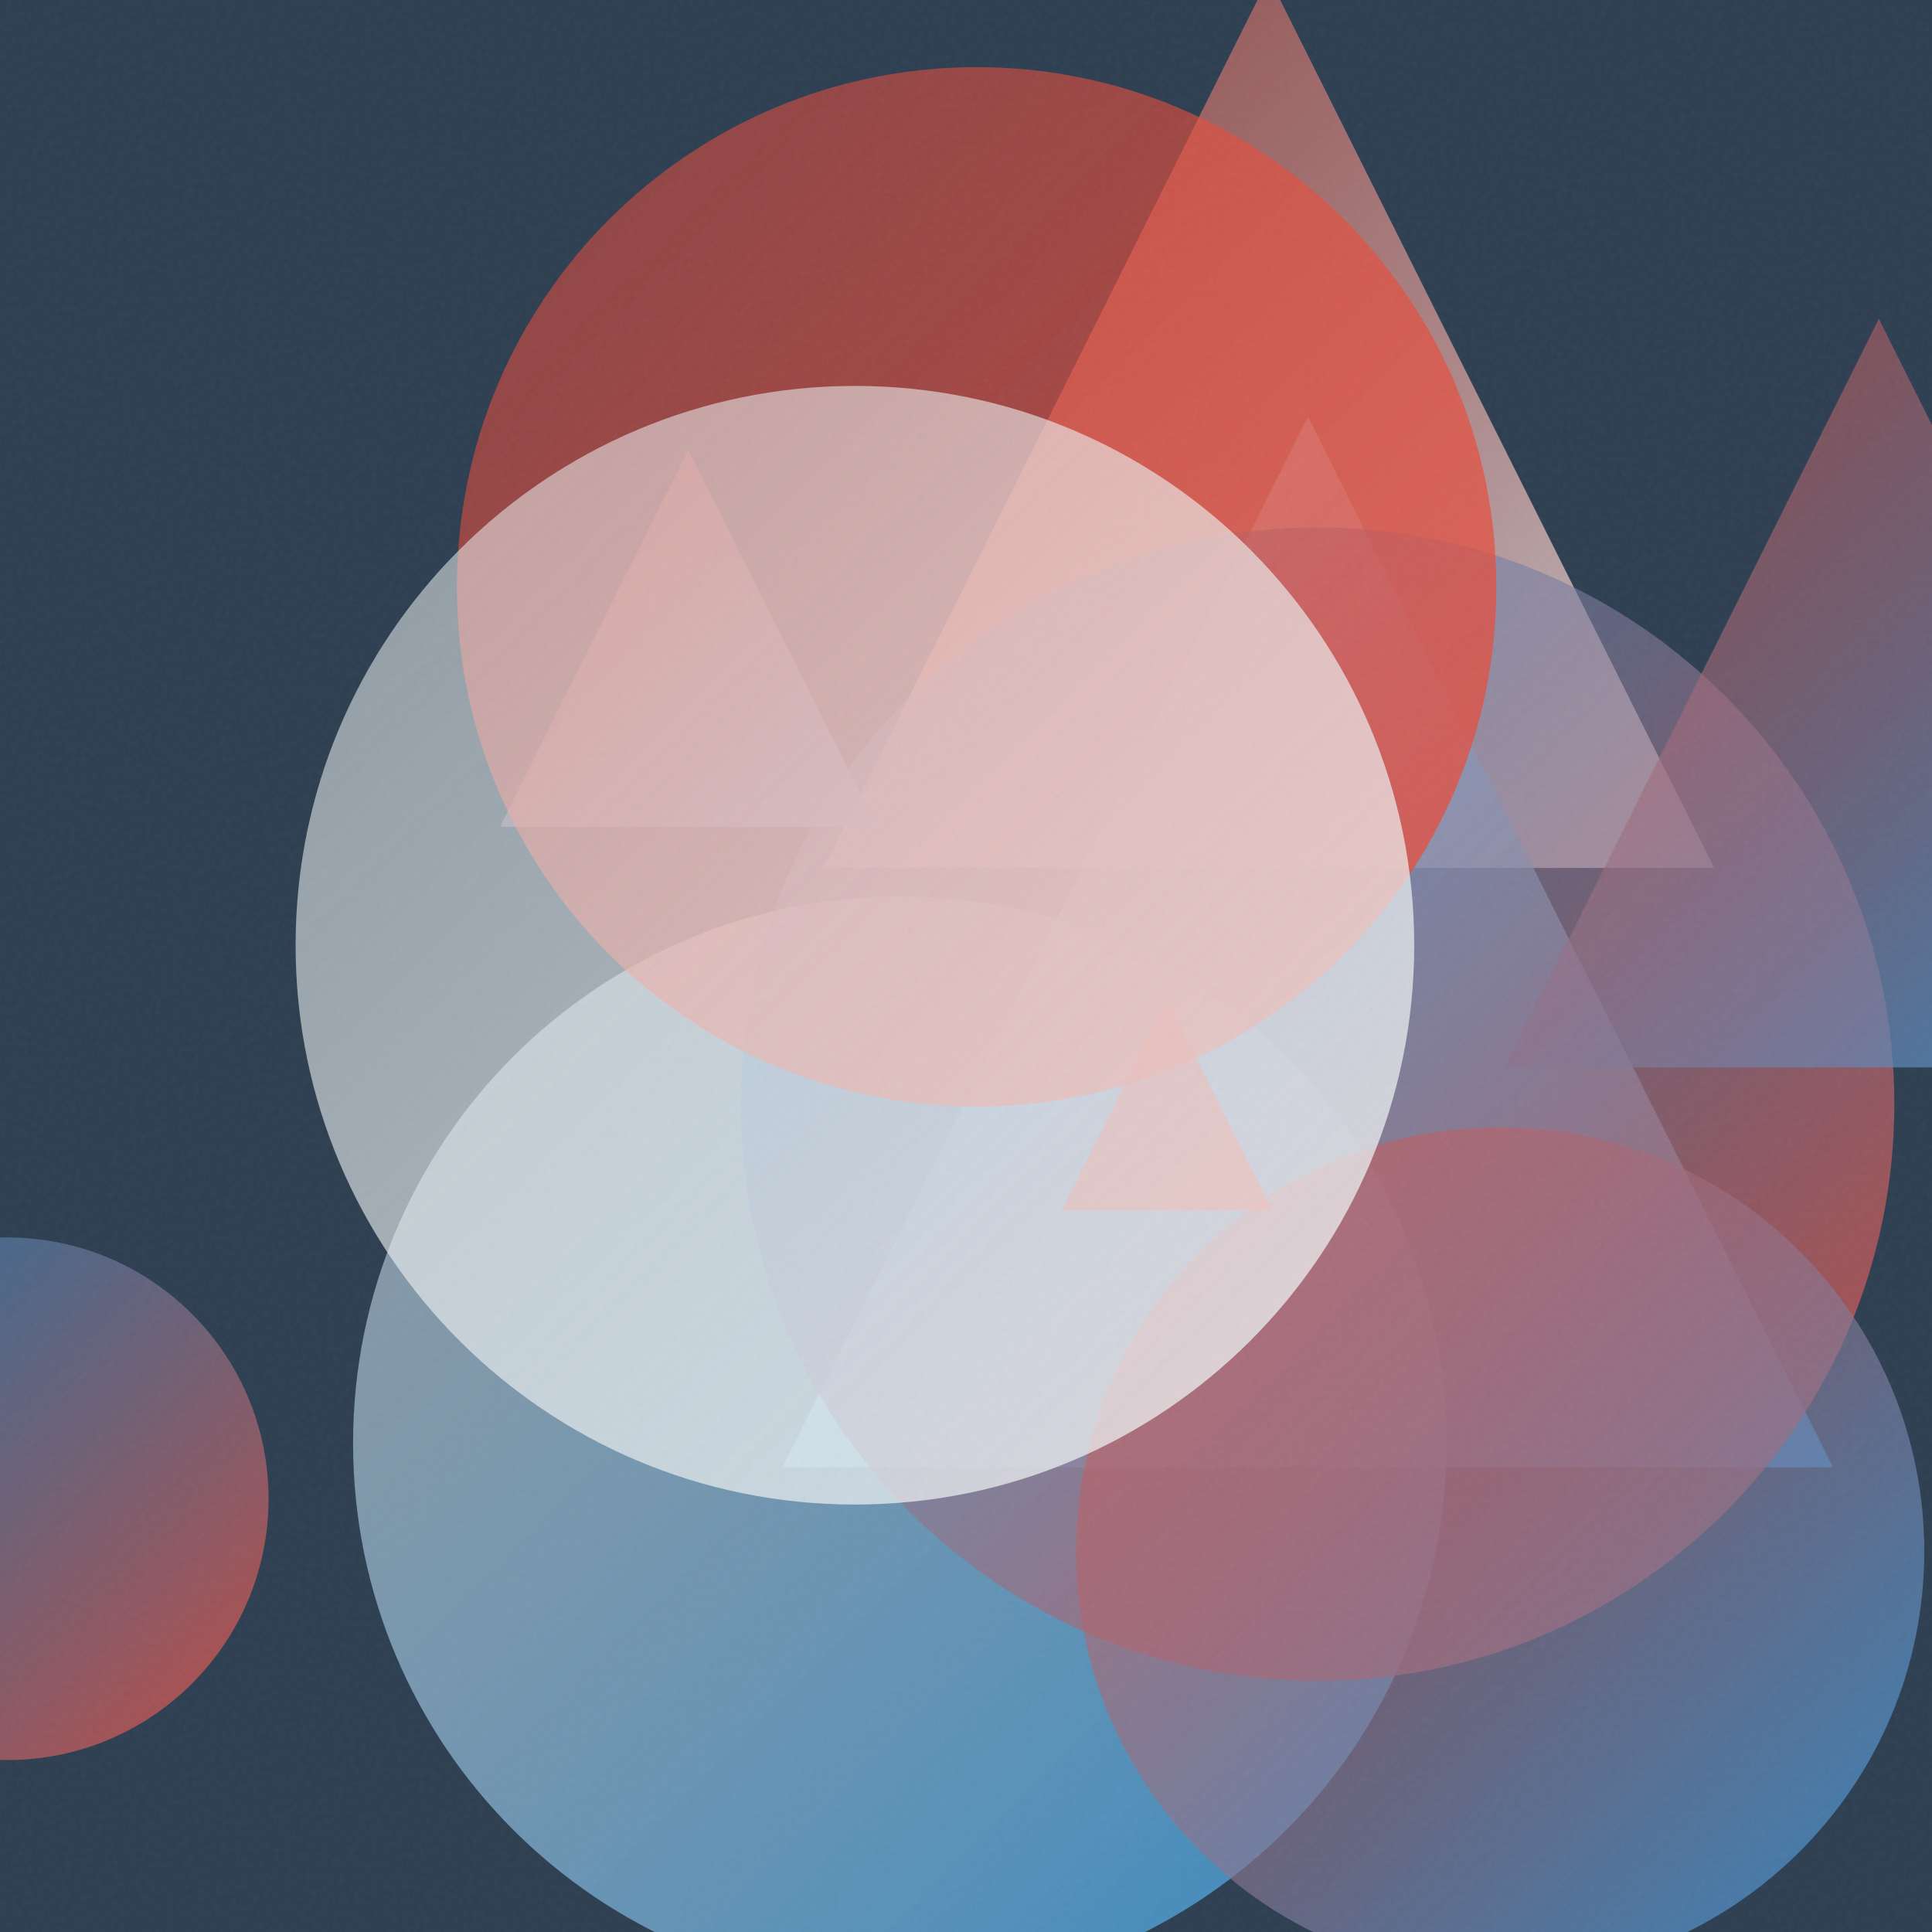
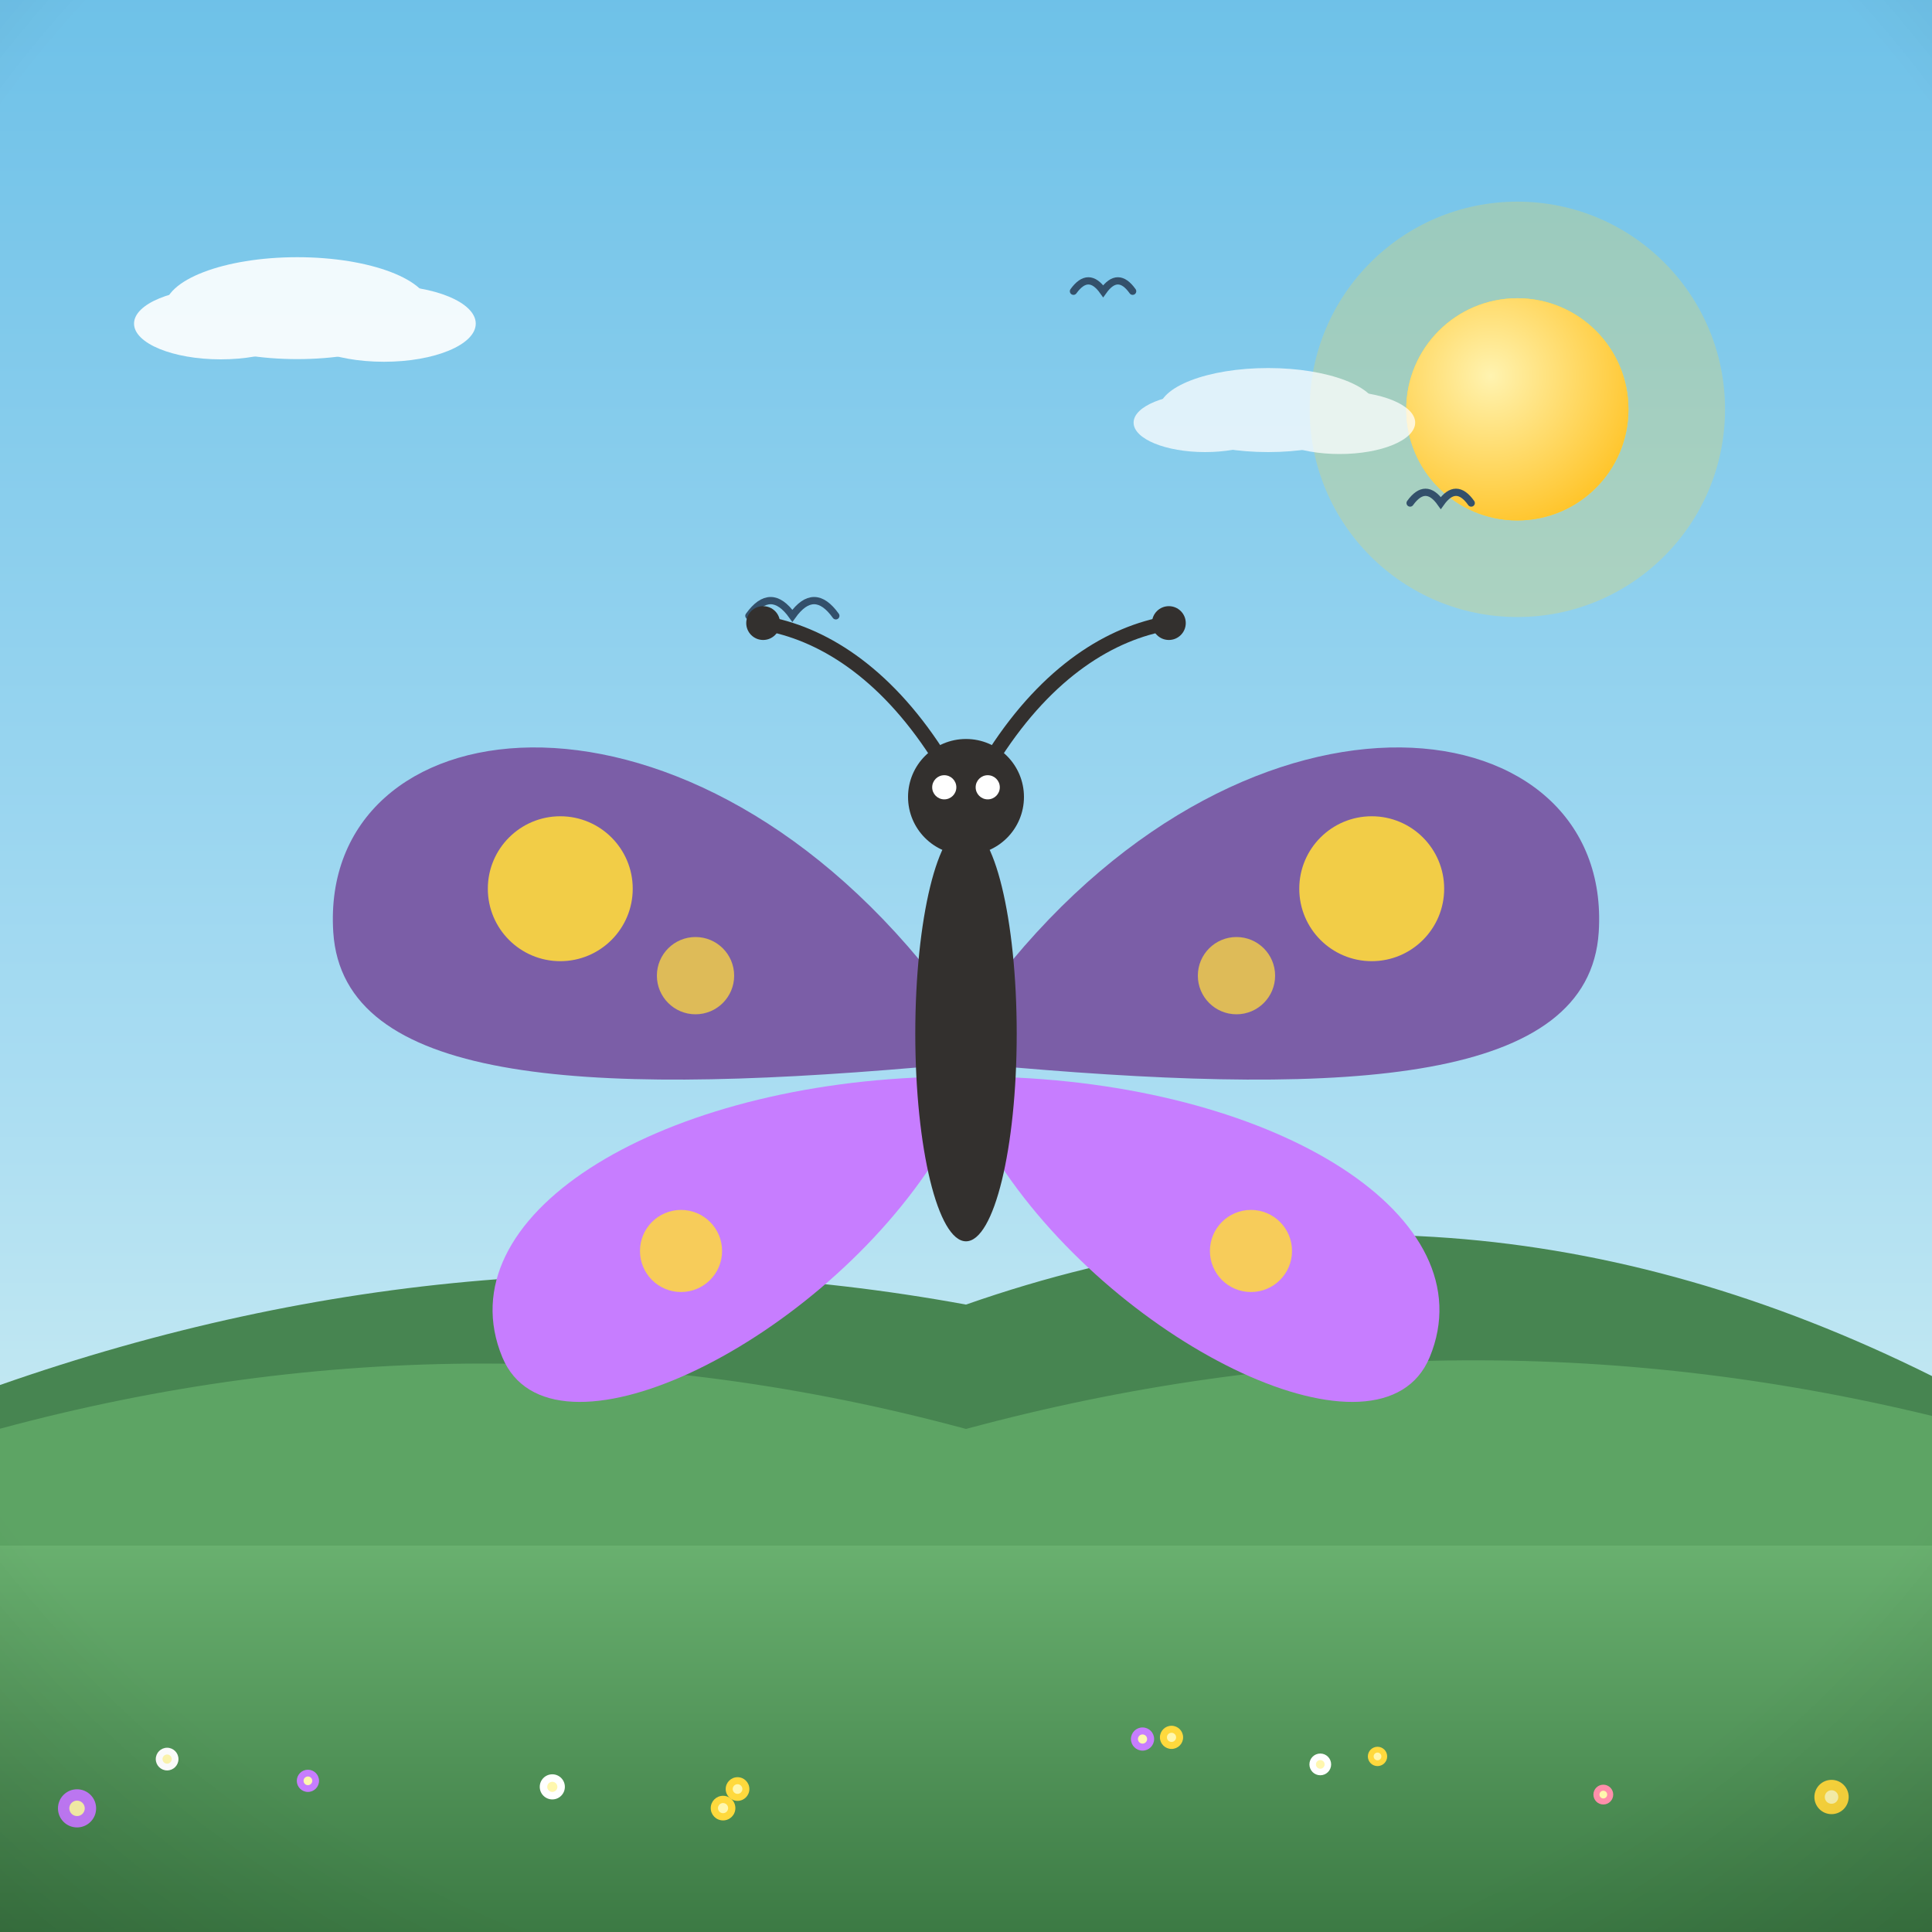
- <svg xmlns="http://www.w3.org/2000/svg" viewBox="0 0 400 400">
+ <svg xmlns="http://www.w3.org/2000/svg" viewBox="0 0 800 800">
  <defs>
-     <linearGradient id="g0" x1="170.5" y1="-4.7" x2="354.9" y2="179.7" gradientUnits="userSpaceOnUse">
-       <stop offset="0" stop-color="#E74C3C" stop-opacity="0.5" />
-       <stop offset="1" stop-color="#ECF0F1" stop-opacity="0.8" />
+     <linearGradient id="sky" x1="0" y1="0" x2="0" y2="1">
+       <stop offset="0" stop-color="#6ec1e8" />
+       <stop offset="0.55" stop-color="#a8dcf2" />
+       <stop offset="1" stop-color="#eafaf1" />
    </linearGradient>
-     <linearGradient id="g1" x1="162.0" y1="86.3" x2="379.5" y2="303.8" gradientUnits="userSpaceOnUse">
-       <stop offset="0" stop-color="#ECF0F1" stop-opacity="0.5" />
-       <stop offset="1" stop-color="#3498DB" stop-opacity="0.8" />
+     <radialGradient id="sunG" cx="0.38" cy="0.35" r="0.9">
+       <stop offset="0" stop-color="#fff3b0" />
+       <stop offset="1" stop-color="#ffb703" />
+     </radialGradient>
+     <linearGradient id="ground" x1="0" y1="0" x2="0" y2="1">
+       <stop offset="0" stop-color="#69b06f" />
+       <stop offset="1" stop-color="#3c7a44" />
    </linearGradient>
-     <linearGradient id="g2" x1="73.0" y1="185.6" x2="299.5" y2="412.0" gradientUnits="userSpaceOnUse">
-       <stop offset="0" stop-color="#ECF0F1" stop-opacity="0.5" />
-       <stop offset="1" stop-color="#3498DB" stop-opacity="0.8" />
+     <linearGradient id="sea" x1="0" y1="0" x2="0" y2="1">
+       <stop offset="0" stop-color="#3d9bc4" />
+       <stop offset="1" stop-color="#1668a0" />
    </linearGradient>
-     <linearGradient id="g3" x1="103.5" y1="93.2" x2="181.6" y2="171.2" gradientUnits="userSpaceOnUse">
-       <stop offset="0" stop-color="#E74C3C" stop-opacity="0.5" />
-       <stop offset="1" stop-color="#3498DB" stop-opacity="0.8" />
+     <linearGradient id="shade" x1="0" y1="0" x2="0" y2="1">
+       <stop offset="0" stop-color="#ffffff" stop-opacity="0.20" />
+       <stop offset="0.5" stop-color="#ffffff" stop-opacity="0" />
+       <stop offset="1" stop-color="#000000" stop-opacity="0.16" />
    </linearGradient>
-     <linearGradient id="g4" x1="153.4" y1="109.1" x2="392.3" y2="348.0" gradientUnits="userSpaceOnUse">
-       <stop offset="0" stop-color="#3498DB" stop-opacity="0.5" />
-       <stop offset="1" stop-color="#E74C3C" stop-opacity="0.8" />
-     </linearGradient>
-     <linearGradient id="g5" x1="222.7" y1="233.4" x2="398.4" y2="409.1" gradientUnits="userSpaceOnUse">
-       <stop offset="0" stop-color="#E74C3C" stop-opacity="0.5" />
-       <stop offset="1" stop-color="#3498DB" stop-opacity="0.8" />
-     </linearGradient>
-     <linearGradient id="g6" x1="311.5" y1="66.0" x2="466.5" y2="221.0" gradientUnits="userSpaceOnUse">
-       <stop offset="0" stop-color="#E74C3C" stop-opacity="0.5" />
-       <stop offset="1" stop-color="#3498DB" stop-opacity="0.8" />
-     </linearGradient>
-     <linearGradient id="g7" x1="219.8" y1="207.0" x2="263.4" y2="250.6" gradientUnits="userSpaceOnUse">
-       <stop offset="0" stop-color="#E74C3C" stop-opacity="0.5" />
-       <stop offset="1" stop-color="#E74C3C" stop-opacity="0.8" />
-     </linearGradient>
-     <linearGradient id="g8" x1="-52.6" y1="256.3" x2="55.6" y2="364.4" gradientUnits="userSpaceOnUse">
-       <stop offset="0" stop-color="#3498DB" stop-opacity="0.5" />
-       <stop offset="1" stop-color="#E74C3C" stop-opacity="0.8" />
-     </linearGradient>
-     <linearGradient id="g9" x1="94.6" y1="13.9" x2="309.9" y2="229.2" gradientUnits="userSpaceOnUse">
-       <stop offset="0" stop-color="#E74C3C" stop-opacity="0.5" />
-       <stop offset="1" stop-color="#E74C3C" stop-opacity="0.8" />
-     </linearGradient>
-     <linearGradient id="g10" x1="61.1" y1="79.8" x2="292.8" y2="311.5" gradientUnits="userSpaceOnUse">
-       <stop offset="0" stop-color="#ECF0F1" stop-opacity="0.5" />
-       <stop offset="1" stop-color="#ECF0F1" stop-opacity="0.8" />
-     </linearGradient>
-     <filter id="n">
-       <feTurbulence type="fractalNoise" baseFrequency="0.9" numOctaves="2" stitchTiles="stitch" />
-       <feColorMatrix type="saturate" values="0" />
-     </filter>
+     <radialGradient id="vig" cx="0.5" cy="0.42" r="0.85">
+       <stop offset="0.72" stop-color="#000000" stop-opacity="0" />
+       <stop offset="1" stop-color="#000000" stop-opacity="0.20" />
+     </radialGradient>
  </defs>
-   <rect width="400" height="400" fill="#2C3E50" />
-   <path d="M 262.7 -4.7 L 354.9 179.7 L 170.5 179.7 Z" fill="url(#g0)" />
-   <path d="M 270.8 86.3 L 379.5 303.8 L 162.0 303.8 Z" fill="url(#g1)" />
-   <circle cx="186.3" cy="298.8" r="113.2" fill="url(#g2)" />
-   <path d="M 142.5 93.2 L 181.6 171.2 L 103.5 171.2 Z" fill="url(#g3)" />
-   <circle cx="272.8" cy="228.6" r="119.4" fill="url(#g4)" />
-   <circle cx="310.6" cy="321.2" r="87.8" fill="url(#g5)" />
-   <path d="M 389.0 66.0 L 466.5 221.0 L 311.5 221.0 Z" fill="url(#g6)" />
-   <path d="M 241.6 207.0 L 263.4 250.6 L 219.8 250.6 Z" fill="url(#g7)" />
-   <circle cx="1.5" cy="310.3" r="54.1" fill="url(#g8)" />
-   <circle cx="202.2" cy="121.5" r="107.6" fill="url(#g9)" />
-   <circle cx="177.0" cy="195.7" r="115.8" fill="url(#g10)" />
-   <rect width="400" height="400" filter="url(#n)" opacity="0.05" />
+   <rect width="800" height="800" fill="url(#sky)" />
+   <circle cx="628.3" cy="169.5" r="86" fill="#ffd93d" opacity="0.25" />
+   <circle cx="628.3" cy="169.5" r="46" fill="#ffd93d" />
+   <circle cx="628.3" cy="169.5" r="46" fill="url(#sunG)" />
+   <g fill="#ffffff" opacity="0.9">
+     <ellipse cx="123.1" cy="127.6" rx="54.9" ry="21.1" />
+     <ellipse cx="91.4" cy="134" rx="35.9" ry="14.8" />
+     <ellipse cx="159" cy="134" rx="38" ry="15.8" />
+   </g>
+   <g fill="#ffffff" opacity="0.75">
+     <ellipse cx="525.1" cy="169.8" rx="45.2" ry="17.4" />
+     <ellipse cx="499" cy="175" rx="29.6" ry="12.2" />
+     <ellipse cx="554.7" cy="175" rx="31.3" ry="13" />
+   </g>
+   <path d="M0 684 L0 573.5 Q 200 503.5 400 540.2 Q 600 470.2 800 569.8 L800 684 Z" fill="#478551" />
+   <path d="M0 730 L0 591.6 Q 200 537.6 400 591.7 Q 600 537.7 800 586.3 L800 730 Z" fill="#5da464" />
+   <rect y="640" width="800" height="160" fill="url(#ground)" />
+   <path d="M 444.5 120.6 Q 450.7 112 456.8 120.6 Q 462.9 112 469 120.6" fill="none" stroke="#33506b" stroke-width="3" stroke-linecap="round" />
+   <path d="M 310.1 255 Q 319.1 242.4 328.1 255 Q 337.1 242.4 346.1 255" fill="none" stroke="#33506b" stroke-width="3" stroke-linecap="round" />
+   <path d="M 583.9 208.3 Q 590.3 199.4 596.6 208.3 Q 602.9 199.4 609.2 208.3" fill="none" stroke="#33506b" stroke-width="3" stroke-linecap="round" />
+   <g transform="translate(400 0) scale(1 1) translate(-400 0)">
+     <g transform="translate(400 420) scale(1 1)">
+       <path d="M -14 -16 C -120 -150 -268 -128 -262 -34 C -258 28 -160 34 -20 22 Z" fill="#7b5ea7" />
+       <path d="M -16 26 C -130 30 -216 84 -192 142 C -172 190 -64 138 -14 62 Z" fill="#c77dff" />
+       <circle cx="-168" cy="-52" r="30" fill="#ffd93d" opacity="0.9" />
+       <circle cx="-112" cy="-16" r="16" fill="#ffd93d" opacity="0.75" />
+       <circle cx="-118" cy="98" r="17" fill="#ffd93d" opacity="0.85" />
+     </g>
+     <g transform="translate(400 420) scale(-1 1)">
+       <path d="M -14 -16 C -120 -150 -268 -128 -262 -34 C -258 28 -160 34 -20 22 Z" fill="#7b5ea7" />
+       <path d="M -16 26 C -130 30 -216 84 -192 142 C -172 190 -64 138 -14 62 Z" fill="#c77dff" />
+       <circle cx="-168" cy="-52" r="30" fill="#ffd93d" opacity="0.9" />
+       <circle cx="-112" cy="-16" r="16" fill="#ffd93d" opacity="0.75" />
+       <circle cx="-118" cy="98" r="17" fill="#ffd93d" opacity="0.85" />
+     </g>
+     <ellipse cx="400" cy="428" rx="21" ry="86" fill="#33302e" />
+     <circle cx="400" cy="330" r="24" fill="#33302e" />
+     <path d="M388 312 C 366 278 340 262 316 258 M412 312 C 434 278 460 262 484 258" stroke="#33302e" stroke-width="6" fill="none" stroke-linecap="round" />
+     <circle cx="316" cy="258" r="7" fill="#33302e" />
+     <circle cx="484" cy="258" r="7" fill="#33302e" />
+     <circle cx="391" cy="326" r="5" fill="#ffffff" />
+     <circle cx="409" cy="326" r="5" fill="#ffffff" />
+     <circle cx="127.5" cy="737.4" r="4.6" fill="#c77dff" />
+     <circle cx="127.5" cy="737.4" r="1.8" fill="#fff7ae" />
+     <circle cx="663.9" cy="743.1" r="4.1" fill="#ff8fab" />
+     <circle cx="663.9" cy="743.1" r="1.6" fill="#fff7ae" />
+     <circle cx="546.7" cy="730.6" r="4.5" fill="#ffffff" />
+     <circle cx="546.7" cy="730.6" r="1.8" fill="#fff7ae" />
+     <circle cx="31.9" cy="748.8" r="7.9" fill="#c77dff" />
+     <circle cx="31.9" cy="748.8" r="3.2" fill="#fff7ae" />
+     <circle cx="570.4" cy="727.3" r="4" fill="#ffd93d" />
+     <circle cx="570.4" cy="727.3" r="1.6" fill="#fff7ae" />
+     <circle cx="69.2" cy="728.4" r="4.7" fill="#ffffff" />
+     <circle cx="69.2" cy="728.4" r="1.9" fill="#fff7ae" />
+     <circle cx="473.1" cy="720.1" r="4.8" fill="#c77dff" />
+     <circle cx="473.1" cy="720.1" r="1.9" fill="#fff7ae" />
+     <circle cx="228.7" cy="739.9" r="5.2" fill="#ffffff" />
+     <circle cx="228.7" cy="739.9" r="2.1" fill="#fff7ae" />
+     <circle cx="305.4" cy="740.8" r="4.9" fill="#ffd93d" />
+     <circle cx="305.4" cy="740.8" r="2" fill="#fff7ae" />
+     <circle cx="758.4" cy="744.1" r="7.1" fill="#ffd93d" />
+     <circle cx="758.4" cy="744.1" r="2.8" fill="#fff7ae" />
+     <circle cx="299.4" cy="748.7" r="5.1" fill="#ffd93d" />
+     <circle cx="299.4" cy="748.7" r="2.1" fill="#fff7ae" />
+     <circle cx="485.1" cy="719.4" r="4.8" fill="#ffd93d" />
+     <circle cx="485.1" cy="719.4" r="1.9" fill="#fff7ae" />
+   </g>
+   <rect width="800" height="800" fill="url(#vig)" />
</svg>
